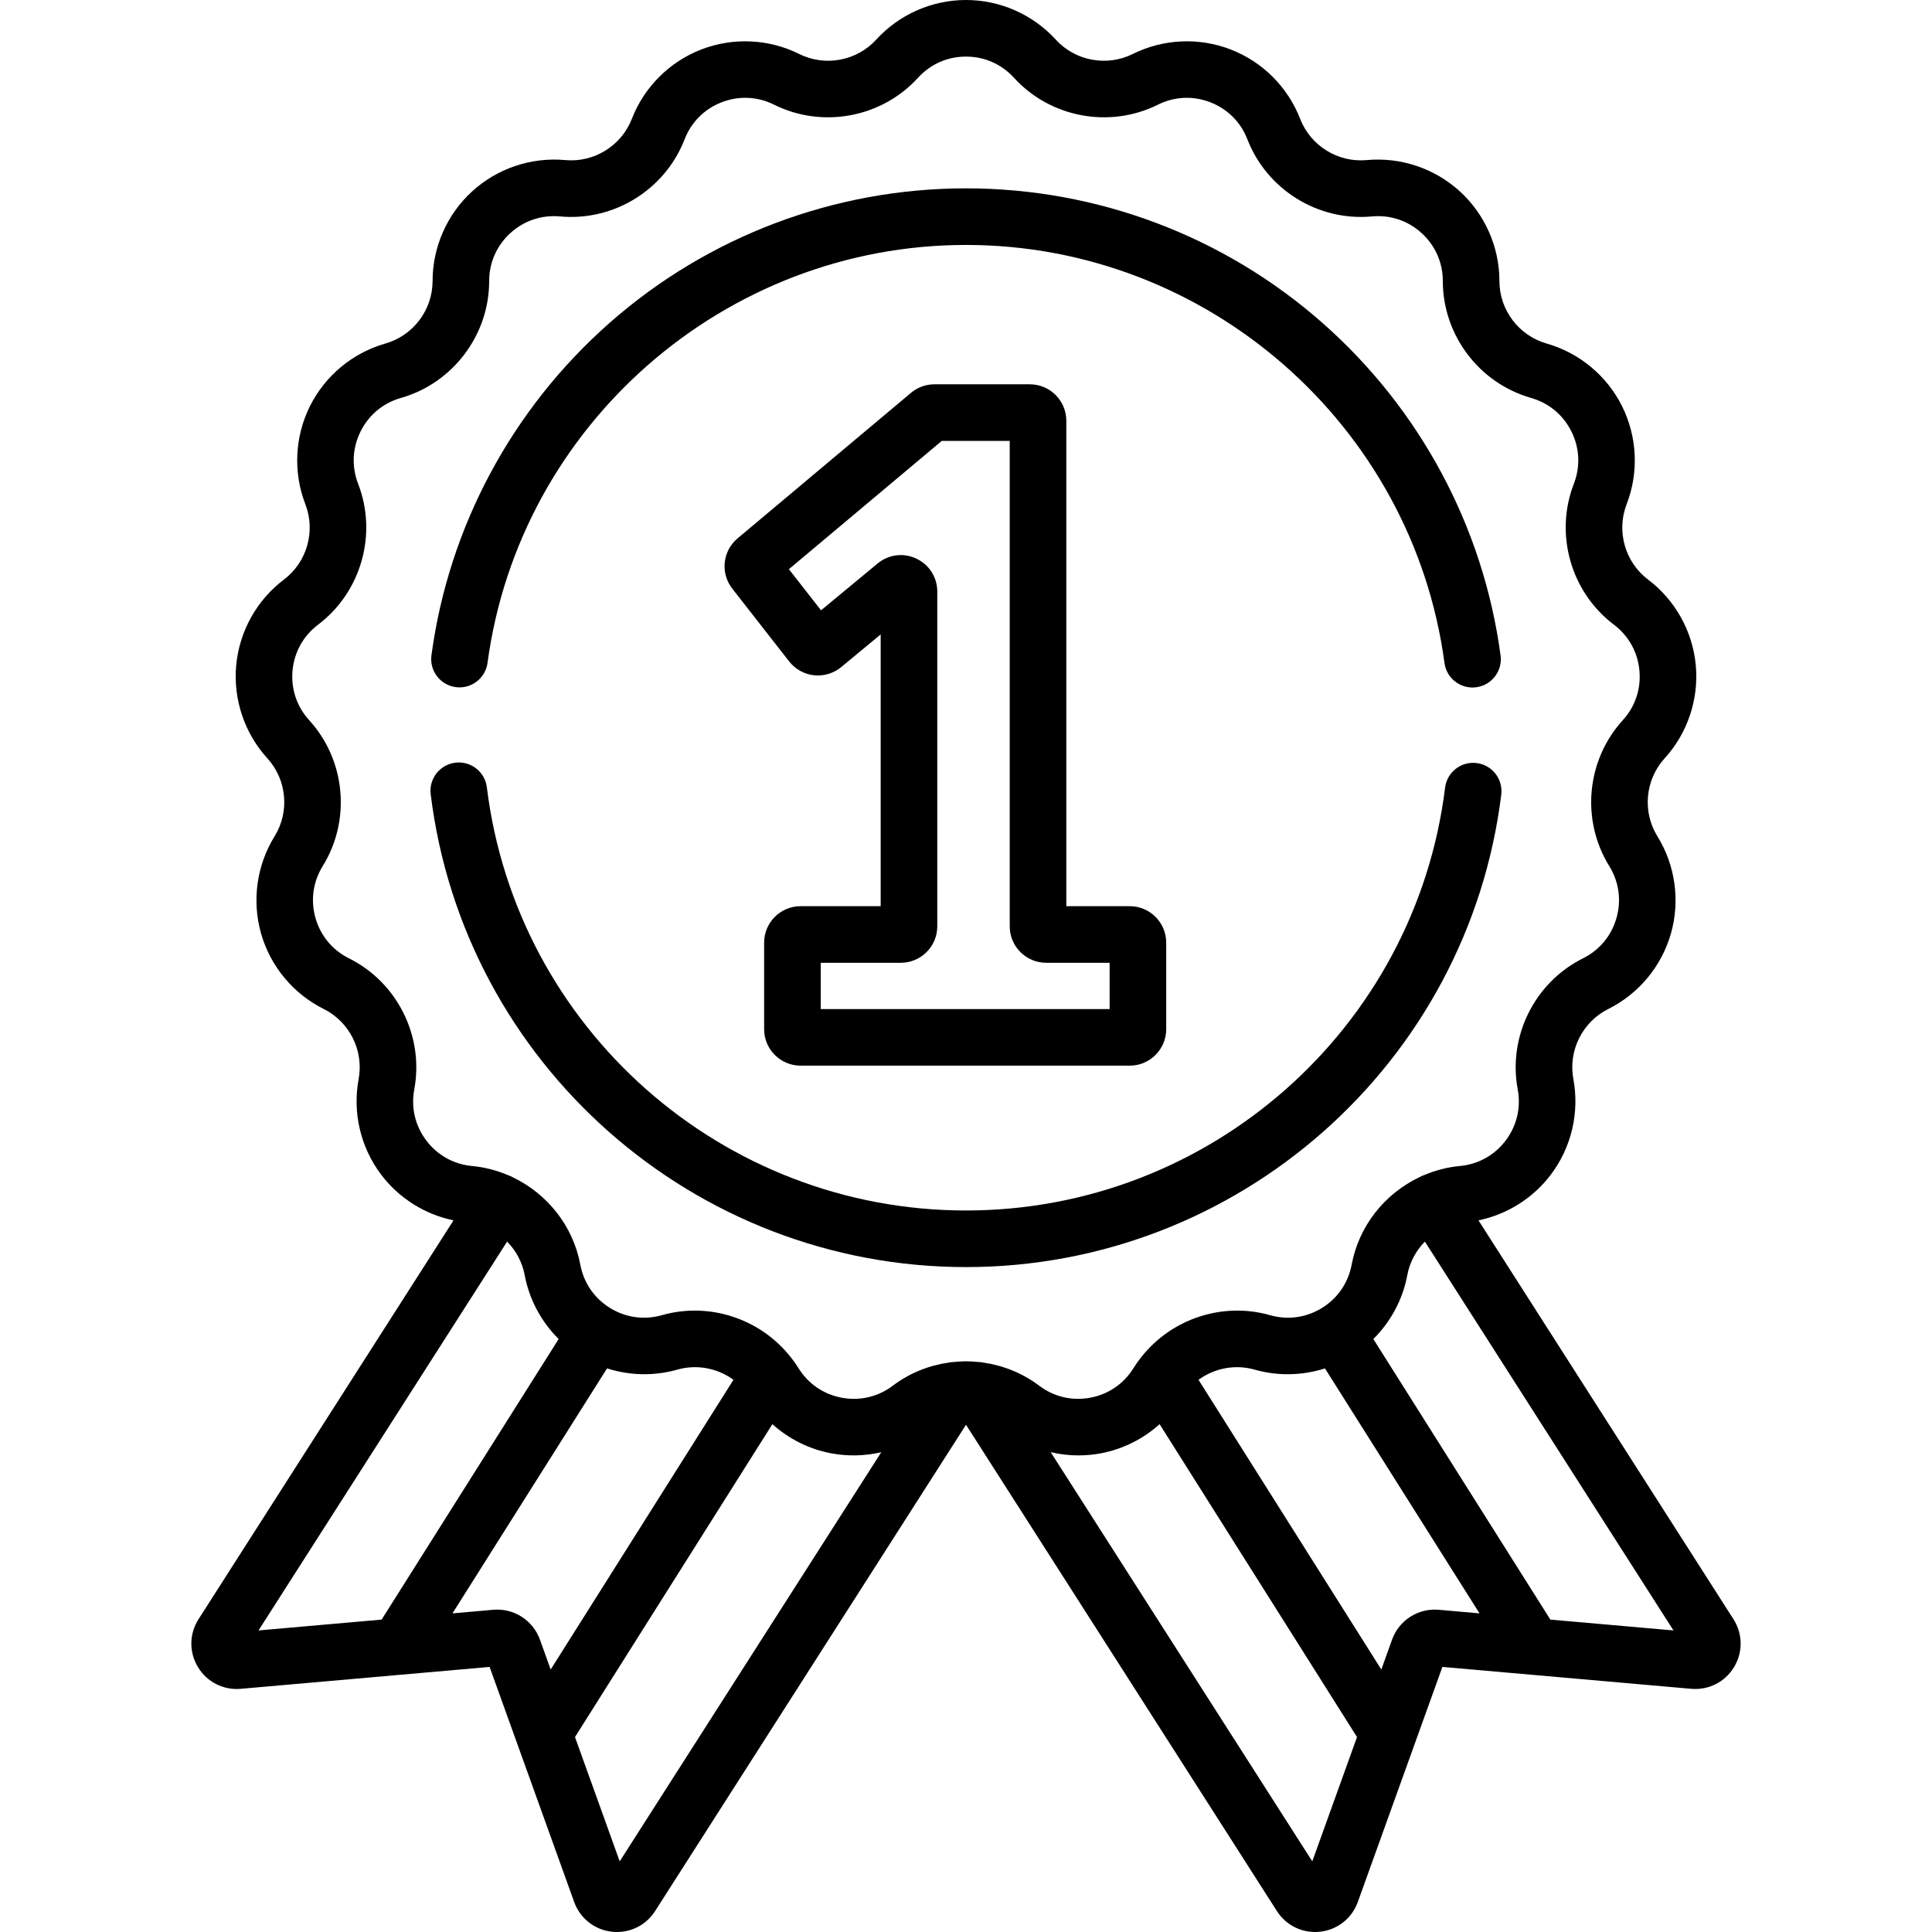
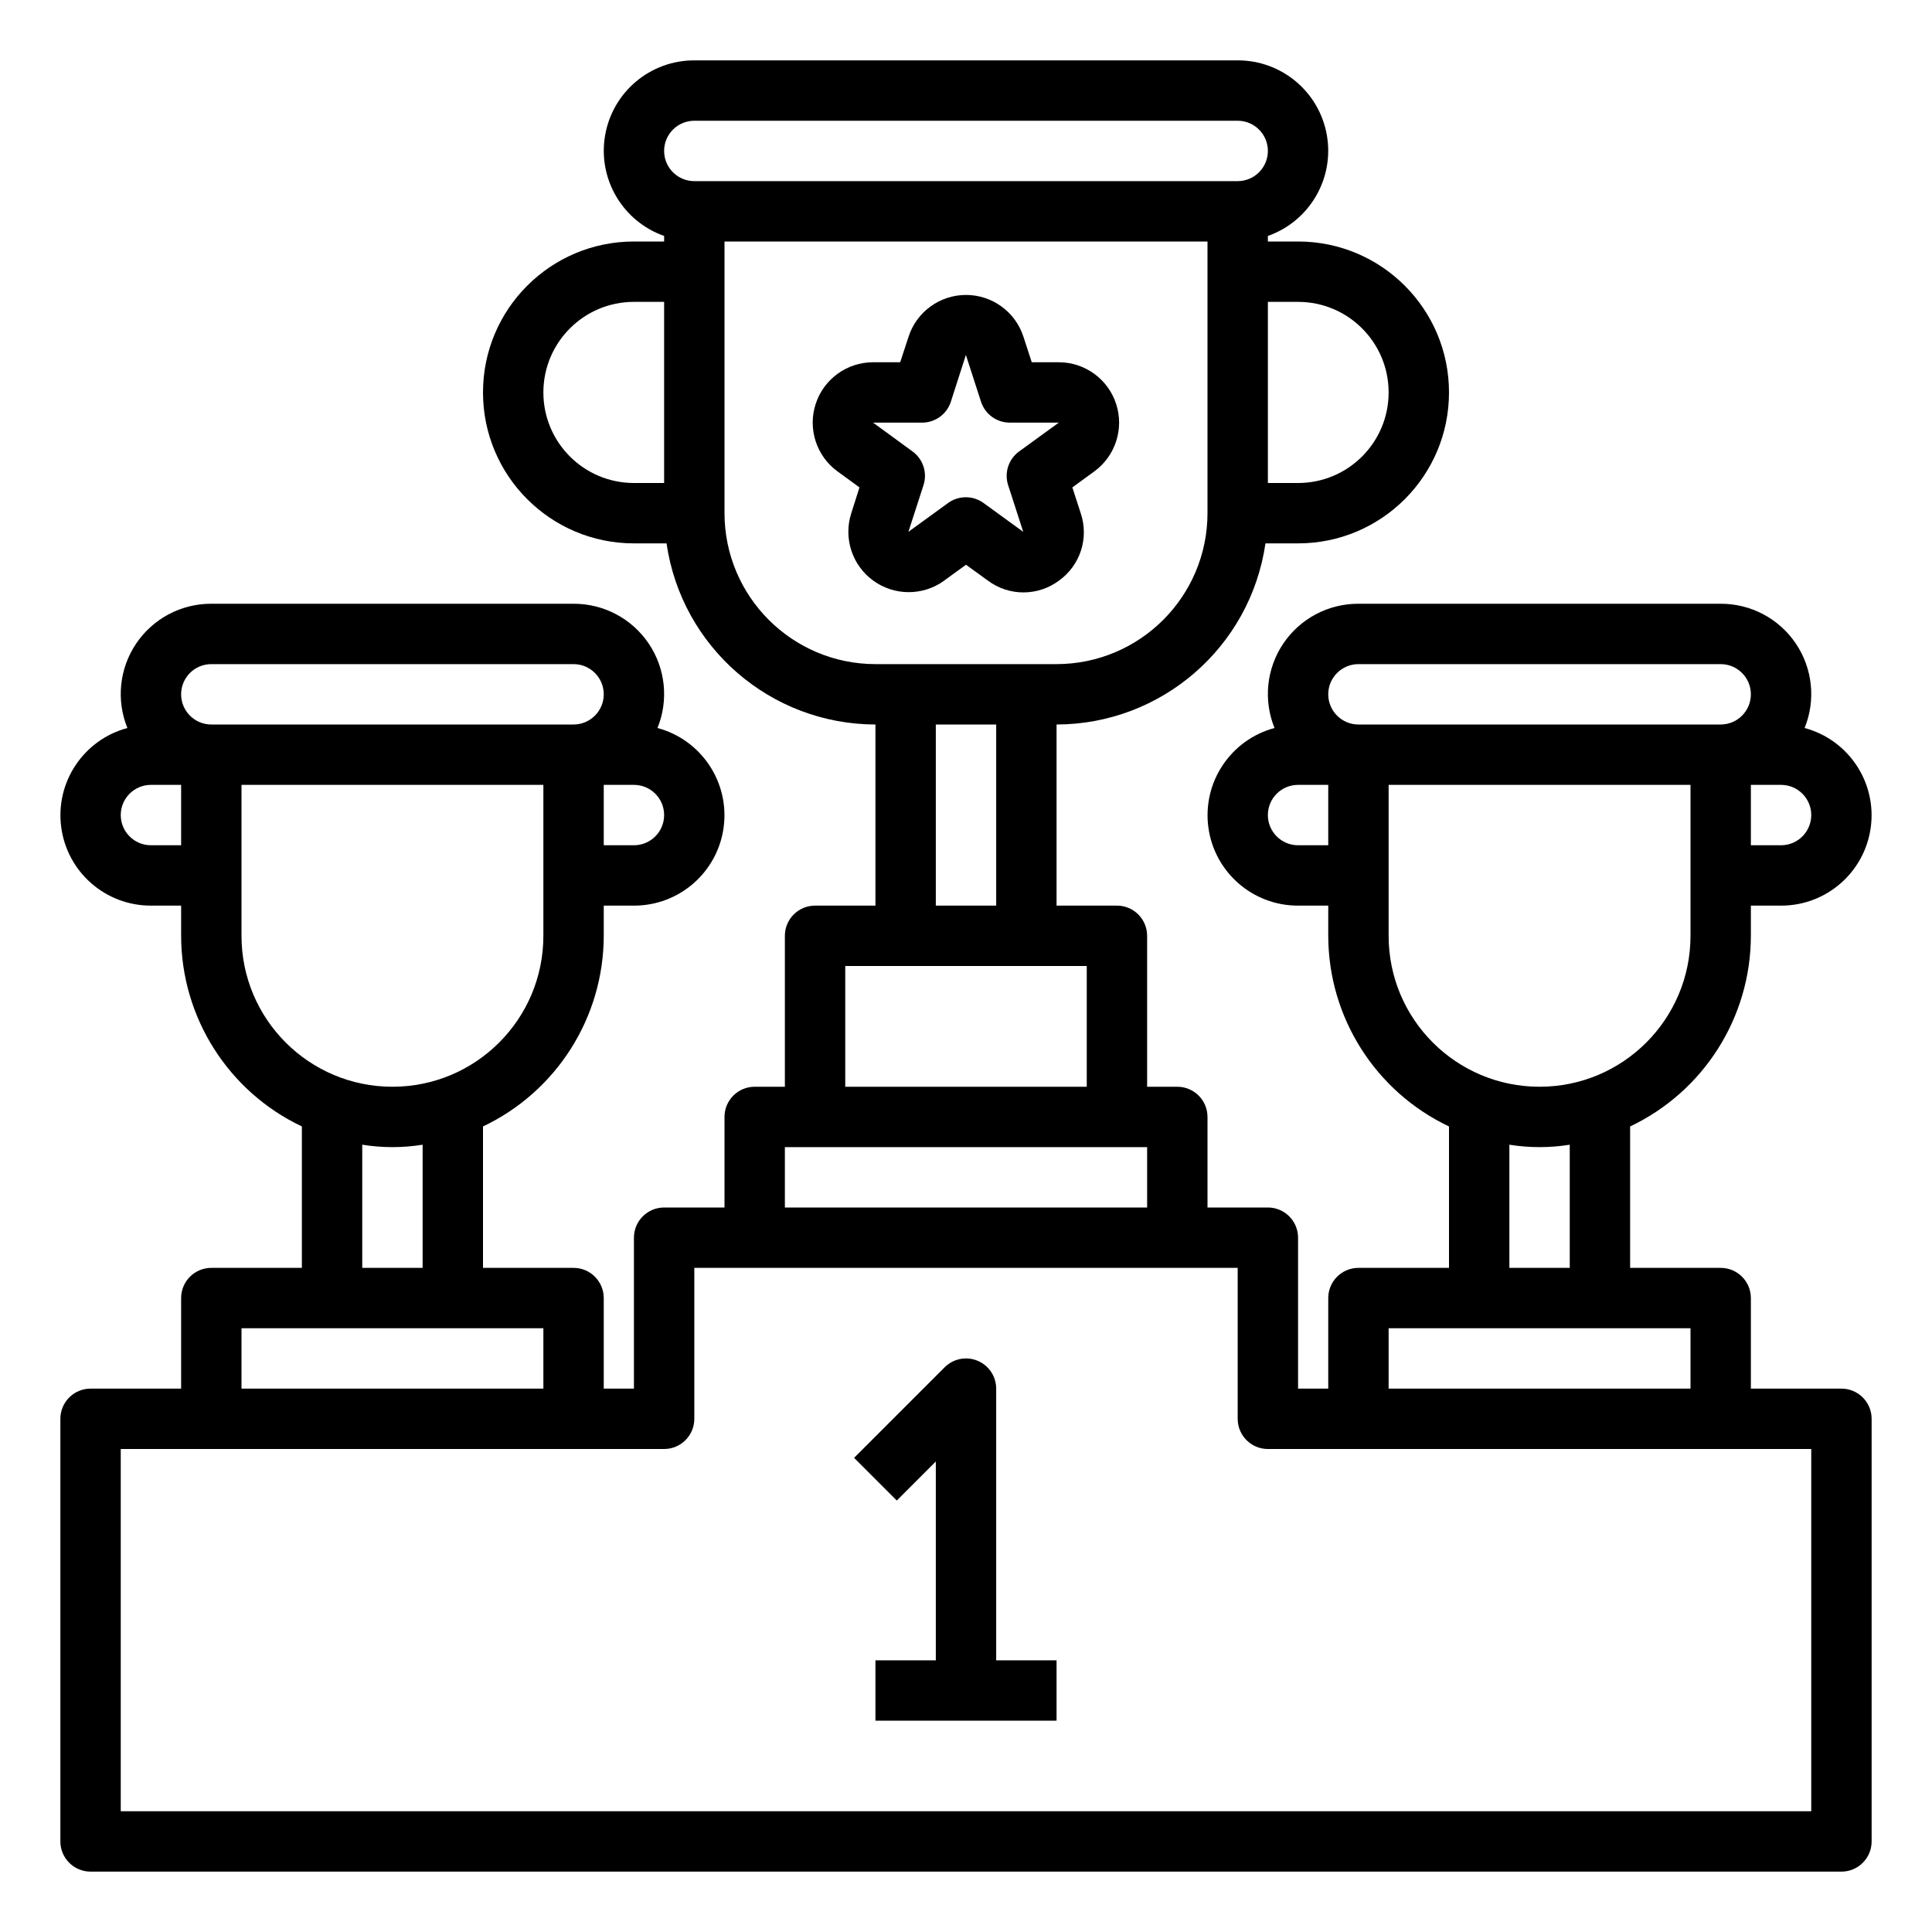
- <svg xmlns="http://www.w3.org/2000/svg" version="1.1" id="Capa_1" x="0px" y="0px" viewBox="0 0 512.001 512.001" style="enable-background:new 0 0 512.001 512.001;" xml:space="preserve">
-   <g>
-     <g>
-       <path d="M397.667,173.7c-4.557-34.01-21.31-65.298-47.175-88.102C324.39,62.586,290.833,49.913,256,49.913    c-34.827,0-68.38,12.669-94.479,35.674c-25.863,22.796-42.619,54.077-47.183,88.079c-0.551,4.104,2.33,7.879,6.435,8.43    c4.097,0.558,7.879-2.33,8.43-6.435C137.678,112.523,192.188,64.912,256,64.912c63.827,0,118.339,47.625,126.801,110.78    c0.505,3.767,3.724,6.504,7.424,6.504c0.332,0,0.667-0.022,1.005-0.067C395.335,181.579,398.217,177.805,397.667,173.7z" />
-     </g>
+ <svg xmlns="http://www.w3.org/2000/svg" viewBox="0 0 64 64" width="512" height="512">
+   <g id="Ranking-Trophy">
+     <path d="M31.273,19.235,32,18.708l.727.527a1.969,1.969,0,0,0,2.351,0A1.969,1.969,0,0,0,35.8,17l-.277-.854.726-.529A2,2,0,0,0,35.078,12h-.9l-.278-.854a2,2,0,0,0-3.8,0L29.82,12h-.9a2,2,0,0,0-1.175,3.617l.726.529L28.2,17a2,2,0,0,0,3.077,2.235ZM30.547,14a1,1,0,0,0,.951-.691l.5-1.557,0,.012.5,1.545a1,1,0,0,0,.951.691h1.625l-1.315.955a1,1,0,0,0-.363,1.117l.5,1.546-1.314-.955a1,1,0,0,0-1.176,0l-1.314.954.5-1.545a1,1,0,0,0-.363-1.117L28.922,14Z" />
+     <path d="M61,46H58V43a1,1,0,0,0-1-1H54V37.315A7,7,0,0,0,58,31V30h1a2.993,2.993,0,0,0,.78-5.884A2.99,2.99,0,0,0,57,20H45a2.99,2.99,0,0,0-2.78,4.116A2.993,2.993,0,0,0,43,30h1v1a7,7,0,0,0,4,6.315V42H45a1,1,0,0,0-1,1v3H43V41a1,1,0,0,0-1-1H40V37a1,1,0,0,0-1-1H38V31a1,1,0,0,0-1-1H35V24a7.006,7.006,0,0,0,6.92-6H43A5,5,0,0,0,43,8H42V7.816A2.993,2.993,0,0,0,41,2H23a2.993,2.993,0,0,0-1,5.816V8H21a5,5,0,0,0,0,10h1.08A7.006,7.006,0,0,0,29,24v6H27a1,1,0,0,0-1,1v5H25a1,1,0,0,0-1,1v3H22a1,1,0,0,0-1,1v5H20V43a1,1,0,0,0-1-1H16V37.315A7,7,0,0,0,20,31V30h1a2.993,2.993,0,0,0,.78-5.884A2.99,2.99,0,0,0,19,20H7a2.99,2.99,0,0,0-2.78,4.116A2.993,2.993,0,0,0,5,30H6v1a7,7,0,0,0,4,6.315V42H7a1,1,0,0,0-1,1v3H3a1,1,0,0,0-1,1V61a1,1,0,0,0,1,1H61a1,1,0,0,0,1-1V47A1,1,0,0,0,61,46ZM59,28H58V26h1a1,1,0,0,1,0,2ZM45,22H57a1,1,0,0,1,0,2H45a1,1,0,0,1,0-2Zm-2,6a1,1,0,0,1,0-2h1v2Zm3,3V26H56v5a5,5,0,0,1-10,0Zm4,6.92a6.29,6.29,0,0,0,2,0V42H50ZM46,44H56v2H46ZM43,10a3,3,0,0,1,0,6H42V10ZM23,4H41a1,1,0,0,1,0,2H23a1,1,0,0,1,0-2Zm-5,9a3,3,0,0,1,3-3h1v6H21A3,3,0,0,1,18,13Zm6,4V8H40v9a5.006,5.006,0,0,1-5,5H29A5.006,5.006,0,0,1,24,17Zm7,7h2v6H31Zm-3,8h8v4H28Zm-2,6H38v2H26ZM21,28H20V26h1a1,1,0,0,1,0,2ZM7,22H19a1,1,0,0,1,0,2H7a1,1,0,0,1,0-2ZM5,28a1,1,0,0,1,0-2H6v2Zm3,3V26H18v5A5,5,0,0,1,8,31Zm4,6.92a6.29,6.29,0,0,0,2,0V42H12ZM8,44H18v2H8ZM60,60H4V48H22a1,1,0,0,0,1-1V42H41v5a1,1,0,0,0,1,1H60Z" />
+     <path d="M33,46a1,1,0,0,0-1.707-.707l-3,3,1.414,1.414L31,48.414V55H29v2h6V55H33Z" />
  </g>
-   <g>
-     <g>
-       <path d="M391.329,202.217c-4.116-0.508-7.855,2.411-8.364,6.521C375.058,272.62,320.475,320.793,256,320.793    c-64.522,0-119.11-48.212-126.976-112.146c-0.506-4.11-4.241-7.034-8.359-6.527c-4.111,0.506-7.033,4.248-6.527,8.359    c8.79,71.44,69.777,125.313,141.863,125.313c72.032,0,133.014-53.829,141.849-125.211    C398.359,206.47,395.439,202.726,391.329,202.217z" />
-     </g>
-   </g>
-   <g>
-     <g>
-       <path d="M299.396,240.148h-16.81V111.509c0-5.329-4.335-9.664-9.664-9.664h-25.288c-2.269,0-4.476,0.803-6.212,2.261    l-45.944,38.556c-4.009,3.365-4.625,9.23-1.402,13.353l15.068,19.284c1.598,2.044,3.994,3.377,6.573,3.657    c2.582,0.28,5.205-0.509,7.204-2.164l10.469-8.668v72.023h-21.223v0.001c-5.329,0-9.664,4.336-9.664,9.664v22.934    c0,5.329,4.335,9.664,9.664,9.664h87.229c5.329,0,9.664-4.336,9.664-9.664v-22.934    C309.06,244.483,304.725,240.148,299.396,240.148z M294.062,267.413h-76.559v-12.265h21.223c5.329,0,9.664-4.335,9.664-9.664    v-88.702c-0.001-3.784-2.127-7.135-5.551-8.745c-3.425-1.611-7.361-1.113-10.277,1.301l-14.979,12.402l-8.517-10.899l40.51-33.996    h18.012v128.639c0,5.329,4.335,9.664,9.664,9.664h16.81V267.413z" />
-     </g>
-   </g>
-   <g>
-     <g>
-       <path d="M459.383,429.1l-67.57-105.693c7.606-1.576,14.464-5.872,19.187-12.126c5.445-7.21,7.617-16.44,5.958-25.321    c-1.404-7.518,2.397-15.151,9.243-18.562c8.087-4.028,14.143-11.323,16.616-20.013c2.472-8.69,1.164-18.081-3.591-25.764    c-4.025-6.503-3.238-14.993,1.913-20.646c6.085-6.678,9.098-15.668,8.264-24.664c-0.834-8.997-5.446-17.28-12.656-22.727    c-6.103-4.61-8.436-12.811-5.674-19.944c3.262-8.426,2.823-17.896-1.204-25.985c-4.027-8.088-11.321-14.145-20.011-16.62    c-7.356-2.095-12.495-8.899-12.496-16.547c-0.002-9.035-3.833-17.708-10.51-23.795s-15.668-9.1-24.663-8.269    c-7.618,0.706-14.865-3.785-17.63-10.916c-3.266-8.425-9.971-15.128-18.396-18.392c-8.425-3.263-17.896-2.827-25.984,1.199    c-6.847,3.407-15.23,1.841-20.383-3.81C273.709,3.829,265.035,0,256,0c-9.035,0-17.708,3.829-23.797,10.504    c-5.153,5.65-13.537,7.218-20.383,3.81c-8.089-4.026-17.559-4.462-25.984-1.199c-8.425,3.264-15.13,9.967-18.396,18.392    c-2.764,7.131-10.023,11.62-17.629,10.916c-8.999-0.832-17.986,2.181-24.663,8.269c-6.677,6.087-10.508,14.76-10.51,23.795    c-0.001,7.648-5.14,14.453-12.496,16.547c-8.69,2.474-15.984,8.532-20.011,16.62c-4.027,8.088-4.466,17.559-1.204,25.985    c2.761,7.132,0.428,15.334-5.674,19.944c-7.209,5.447-11.822,13.73-12.656,22.727c-0.833,8.996,2.179,17.986,8.264,24.664    c5.151,5.653,5.938,14.143,1.913,20.647c-4.755,7.683-6.063,17.074-3.591,25.764c2.473,8.69,8.529,15.985,16.616,20.013    c6.846,3.411,10.647,11.044,9.243,18.562c-1.659,8.882,0.513,18.111,5.958,25.321c4.723,6.253,11.581,10.55,19.187,12.126    L52.617,429.1c-2.487,3.891-2.545,8.761-0.152,12.71c2.393,3.949,6.746,6.149,11.337,5.746l65.948-5.803l22.413,62.293    c1.564,4.345,5.385,7.364,9.974,7.878c0.459,0.051,0.916,0.077,1.37,0.077c4.079,0,7.863-2.049,10.101-5.549L256,377.574    l82.391,128.876c2.238,3.501,6.021,5.549,10.101,5.549c0.454,0,0.912-0.025,1.371-0.077c4.589-0.515,8.41-3.533,9.974-7.879    l22.414-62.293l65.947,5.803c4.601,0.403,8.945-1.797,11.338-5.745C461.928,437.86,461.87,432.99,459.383,429.1z M68.511,432.084    l65.878-103.047c2.344,2.383,4.016,5.439,4.659,8.873c1.211,6.472,4.393,12.375,9,16.946l-46.915,74.357L68.511,432.084z     M145.936,442.436l-2.849-7.919c-1.847-5.133-6.932-8.389-12.369-7.907l-10.808,0.951l40.961-64.921    c5.997,1.919,12.493,2.073,18.643,0.324c5.19-1.476,10.67-0.368,14.865,2.691L145.936,442.436z M164.229,493.277l-11.852-32.941    l52.314-82.915c4.363,3.922,9.757,6.637,15.619,7.733c4.423,0.826,8.933,0.702,13.236-0.302L164.229,493.277z M260.673,361.113    c-0.48-0.106-0.97-0.163-1.462-0.174c-1.068-0.106-2.138-0.178-3.211-0.178c-1.072,0-2.141,0.072-3.209,0.178    c-0.495,0.01-0.986,0.068-1.468,0.174c-5.236,0.76-10.321,2.79-14.728,6.117c-3.909,2.95-8.715,4.078-13.53,3.18    c-4.815-0.9-8.887-3.689-11.467-7.854c-0.546-0.881-1.141-1.719-1.761-2.532c-0.095-0.124-0.191-0.247-0.295-0.365    c-7.979-10.15-21.515-14.709-34.132-11.122c-4.711,1.34-9.6,0.658-13.765-1.921s-6.955-6.651-7.856-11.466    c-1.921-10.265-8.729-18.744-17.8-23.104c-0.464-0.271-0.944-0.487-1.436-0.649c-2.962-1.249-6.132-2.085-9.444-2.392    c-4.877-0.453-9.189-2.855-12.141-6.764c-2.952-3.909-4.083-8.714-3.183-13.53c2.627-14.071-4.486-28.356-17.299-34.739    c-4.384-2.184-7.537-5.982-8.878-10.693c-1.34-4.712-0.659-9.601,1.919-13.766c7.534-12.171,6.061-28.062-3.581-38.643    c-3.3-3.62-4.867-8.301-4.416-13.178c0.452-4.878,2.853-9.19,6.762-12.143c11.421-8.629,15.789-23.978,10.62-37.327    c-1.769-4.568-1.54-9.498,0.644-13.883c2.183-4.385,5.98-7.539,10.692-8.88c13.767-3.921,23.384-16.656,23.387-30.97    c0.001-4.899,1.995-9.413,5.615-12.714c3.62-3.3,8.3-4.871,13.178-4.418c14.259,1.321,27.821-7.083,32.995-20.43    c1.771-4.567,5.262-8.058,9.83-9.827c4.567-1.769,9.499-1.542,13.883,0.641c12.816,6.377,28.502,3.445,38.148-7.131    c3.301-3.619,7.816-5.612,12.715-5.612c4.899,0,9.414,1.993,12.715,5.612c9.645,10.576,25.333,13.508,38.148,7.131    c4.385-2.182,9.315-2.41,13.883-0.641c4.568,1.769,8.059,5.26,9.829,9.827c5.174,13.346,18.734,21.749,32.996,20.43    c4.875-0.453,9.556,1.118,13.177,4.418c3.62,3.301,5.614,7.815,5.615,12.714c0.002,14.314,9.619,27.049,23.387,30.97    c4.711,1.341,8.508,4.495,10.691,8.88c2.184,4.385,2.412,9.315,0.643,13.883c-5.169,13.349-0.801,28.698,10.62,37.327    c3.909,2.953,6.31,7.265,6.762,12.143c0.452,4.878-1.116,9.558-4.416,13.178c-9.642,10.581-11.114,26.471-3.581,38.642    c2.578,4.166,3.259,9.054,1.918,13.766c-1.34,4.712-4.493,8.509-8.878,10.693c-12.812,6.383-19.925,20.669-17.298,34.739    c0.899,4.816-0.231,9.62-3.183,13.53c-2.952,3.909-7.264,6.311-12.142,6.764c-3.315,0.308-6.487,1.145-9.452,2.396    c-0.488,0.161-0.965,0.376-1.425,0.644c-9.072,4.359-15.882,12.839-17.803,23.105c-0.901,4.815-3.691,8.887-7.856,11.466    c-4.165,2.579-9.055,3.26-13.765,1.922c-12.62-3.589-26.158,0.973-34.136,11.127c-0.1,0.114-0.192,0.233-0.284,0.352    c-0.622,0.815-1.219,1.655-1.767,2.539c-2.579,4.165-6.652,6.954-11.467,7.854c-4.813,0.898-9.62-0.229-13.53-3.18    C270.995,363.902,265.911,361.873,260.673,361.113z M347.771,493.277l-69.325-108.439c2.404,0.562,4.869,0.861,7.35,0.861    c1.964,0,3.938-0.18,5.894-0.545c5.862-1.096,11.255-3.81,15.618-7.732l52.315,82.917L347.771,493.277z M381.282,426.61    c-5.442-0.479-10.522,2.773-12.369,7.908l-2.85,7.922l-48.444-76.782c4.196-3.06,9.676-4.169,14.868-2.692    c6.148,1.748,12.644,1.594,18.641-0.324l40.959,64.919L381.282,426.61z M410.864,429.213l-46.913-74.355    c4.608-4.571,7.79-10.475,9.002-16.948c0.643-3.434,2.314-6.49,4.658-8.872l65.878,103.046L410.864,429.213z" />
-     </g>
-   </g>
-   <g>
- </g>
-   <g>
- </g>
-   <g>
- </g>
-   <g>
- </g>
-   <g>
- </g>
-   <g>
- </g>
-   <g>
- </g>
-   <g>
- </g>
-   <g>
- </g>
-   <g>
- </g>
-   <g>
- </g>
-   <g>
- </g>
-   <g>
- </g>
-   <g>
- </g>
-   <g>
- </g>
</svg>
